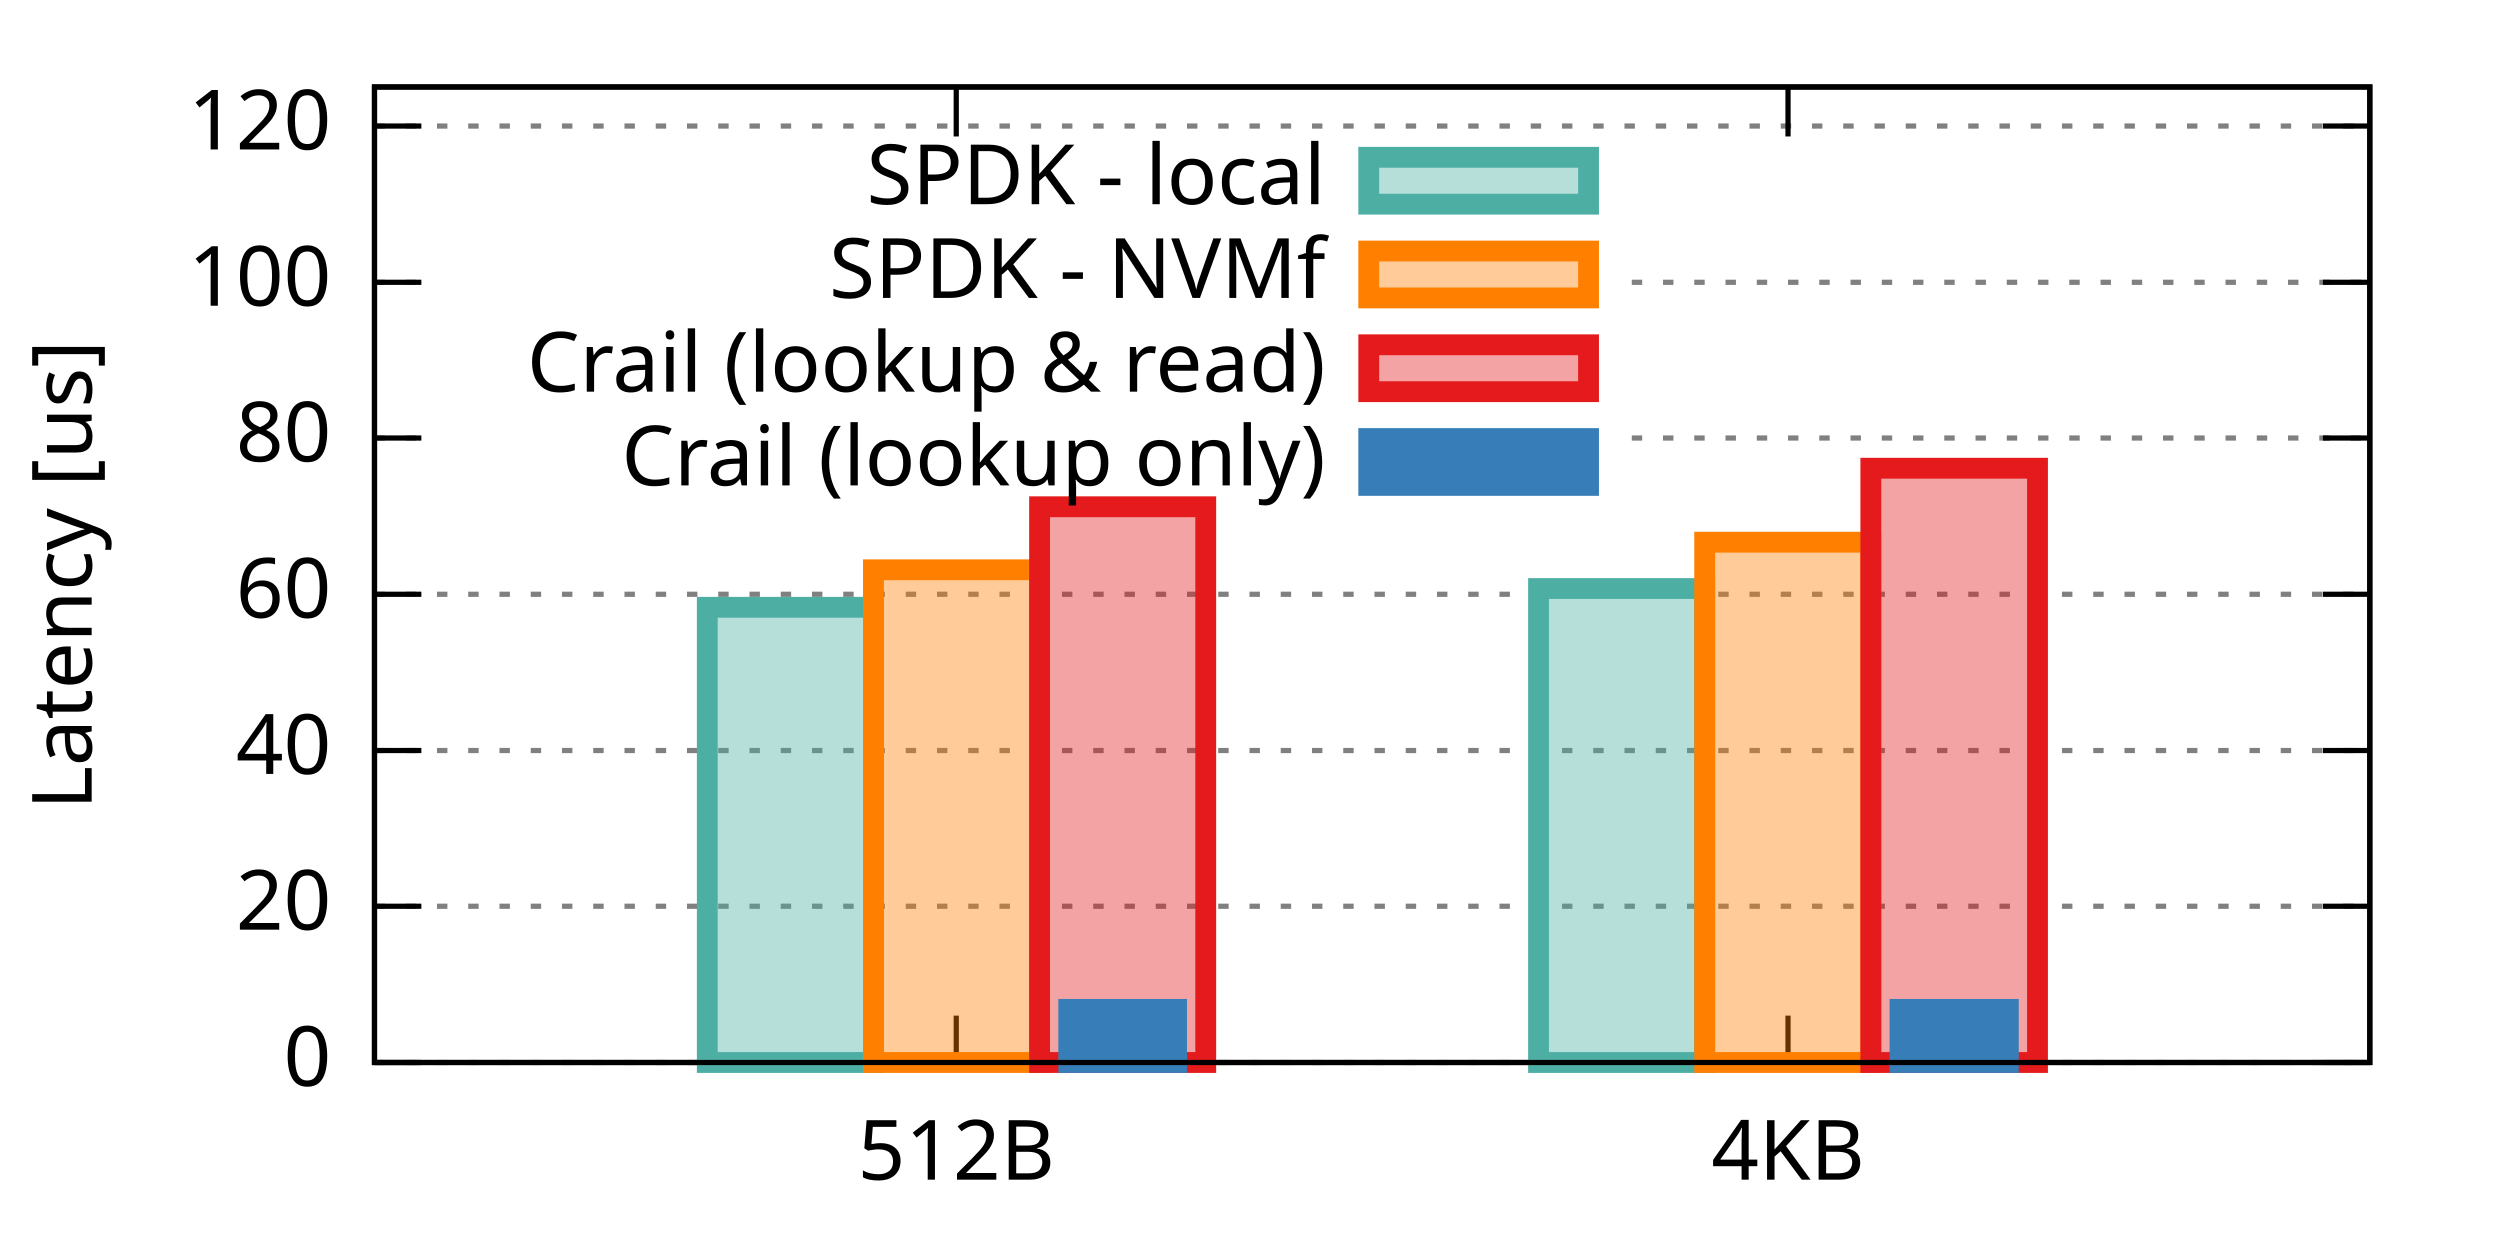
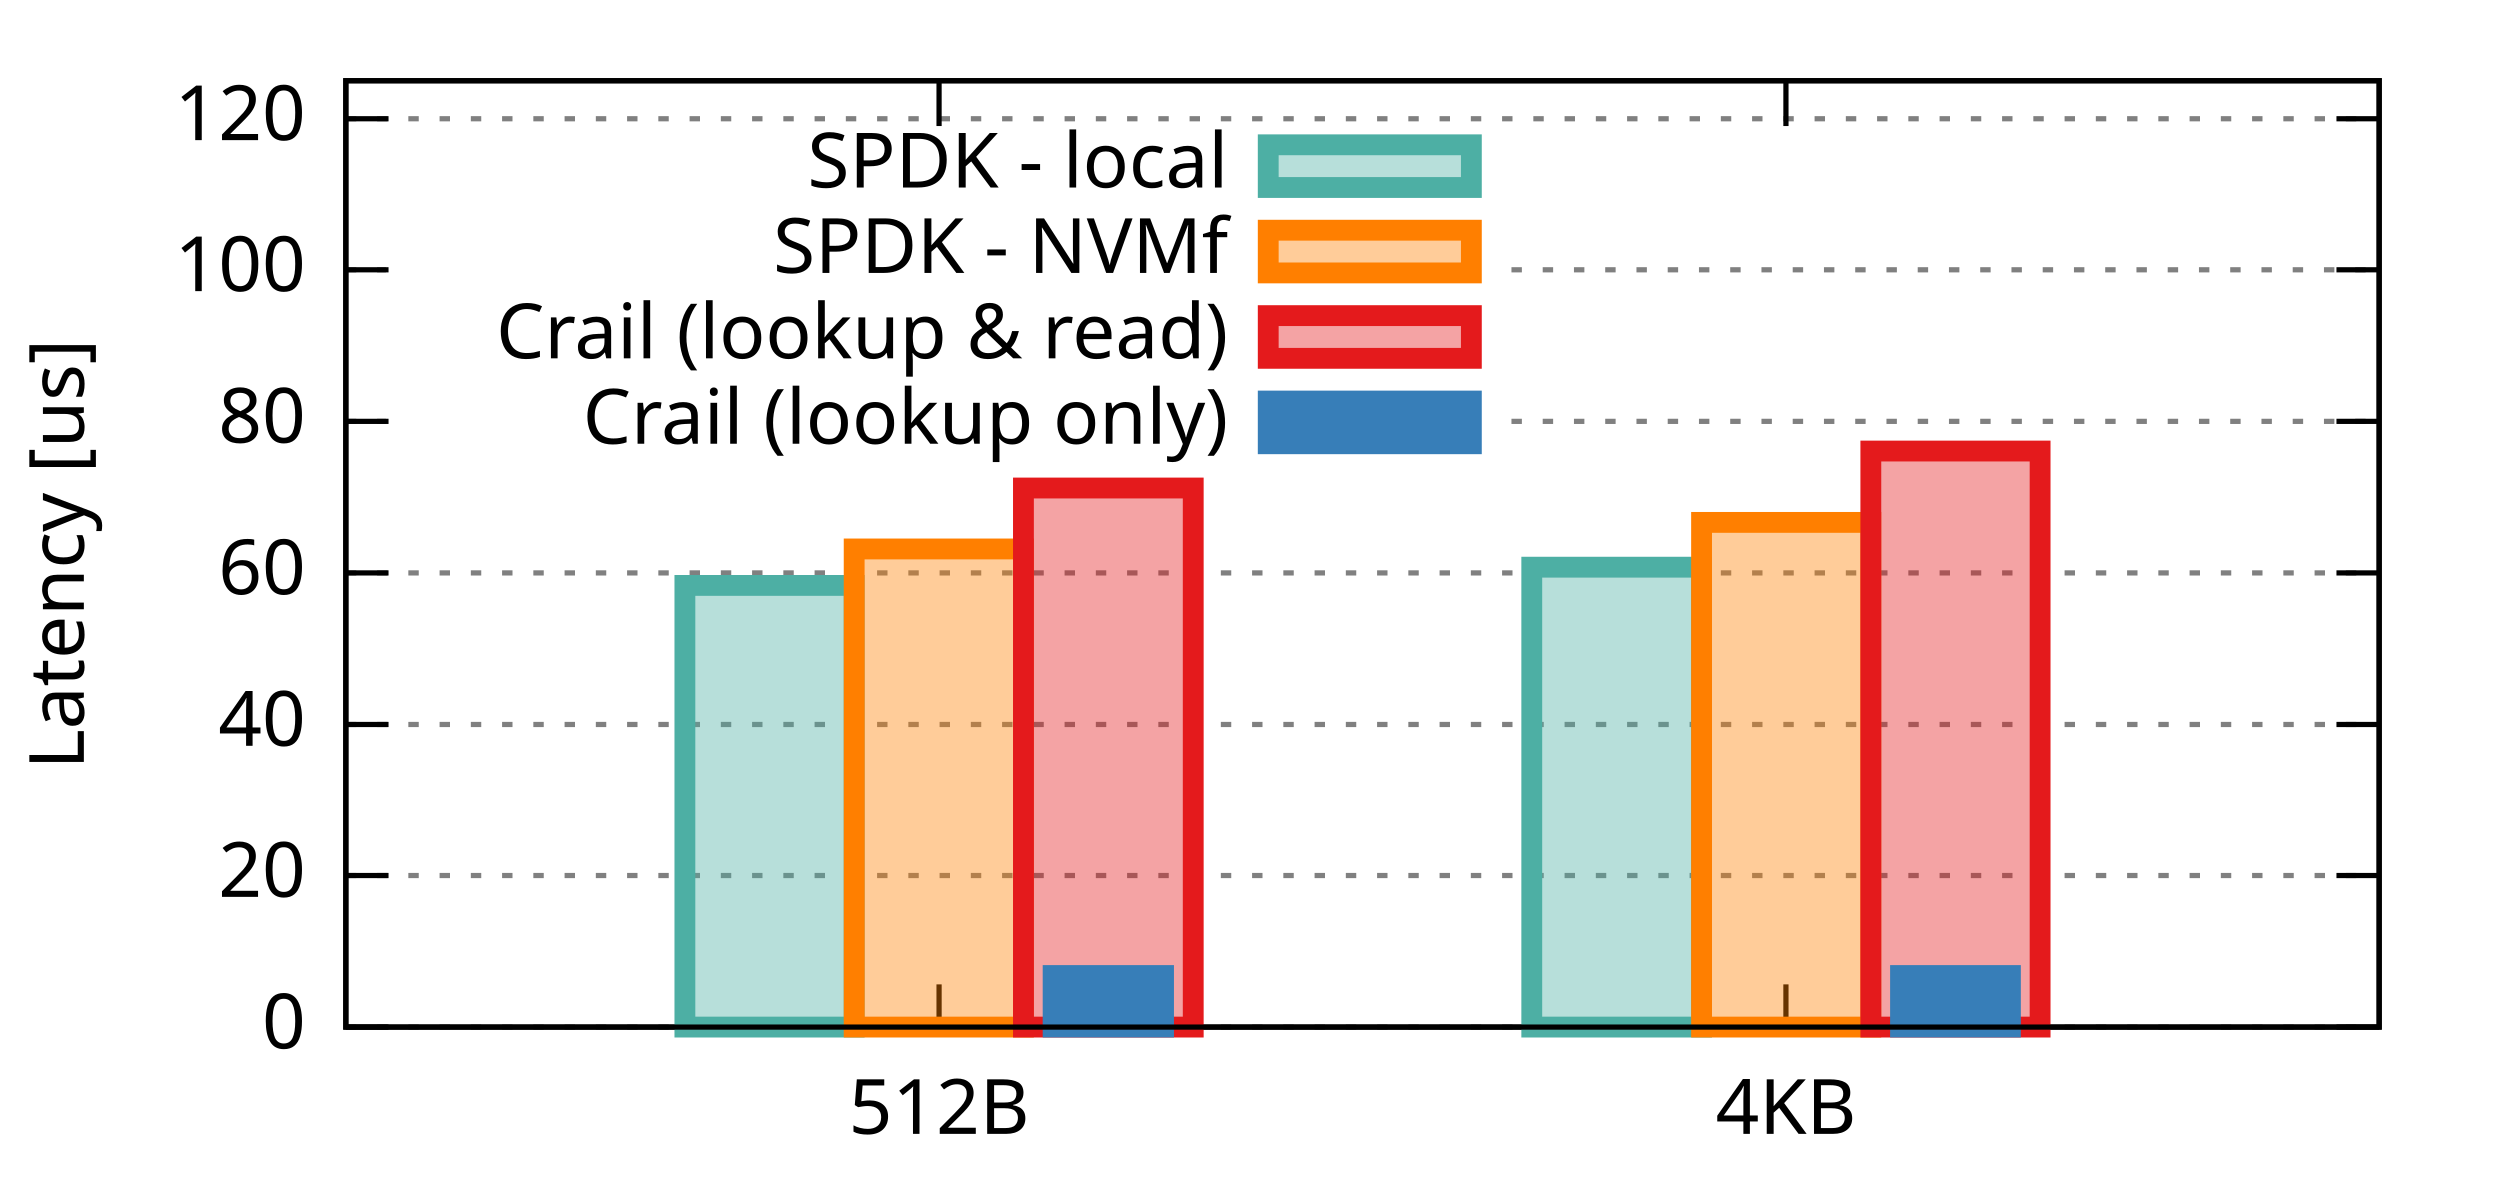
- <svg xmlns="http://www.w3.org/2000/svg" xmlns:xlink="http://www.w3.org/1999/xlink" width="480" height="240" viewBox="0 0 480 240">
+ <svg xmlns="http://www.w3.org/2000/svg" xmlns:xlink="http://www.w3.org/1999/xlink" width="480" height="230" viewBox="0 0 480 230">
  <g id="gnuplot_canvas">
-     <rect x="0" y="0" width="480" height="240" fill="none" />
+     <rect x="0" y="0" width="480" height="230" fill="none" />
    <defs>
      <circle id="gpDot" r="0.5" stroke-width="0.5" />
-       <path id="gpPt0" stroke-width="0.222" stroke="currentColor" d="M-1,0 h2 M0,-1 v2" />
-       <path id="gpPt1" stroke-width="0.222" stroke="currentColor" d="M-1,-1 L1,1 M1,-1 L-1,1" />
-       <path id="gpPt2" stroke-width="0.222" stroke="currentColor" d="M-1,0 L1,0 M0,-1 L0,1 M-1,-1 L1,1 M-1,1 L1,-1" />
-       <rect id="gpPt3" stroke-width="0.222" stroke="currentColor" x="-1" y="-1" width="2" height="2" />
-       <rect id="gpPt4" stroke-width="0.222" stroke="currentColor" fill="currentColor" x="-1" y="-1" width="2" height="2" />
-       <circle id="gpPt5" stroke-width="0.222" stroke="currentColor" cx="0" cy="0" r="1" />
+       <path id="gpPt0" stroke-width="0.244" stroke="currentColor" d="M-1,0 h2 M0,-1 v2" />
+       <path id="gpPt1" stroke-width="0.244" stroke="currentColor" d="M-1,-1 L1,1 M1,-1 L-1,1" />
+       <path id="gpPt2" stroke-width="0.244" stroke="currentColor" d="M-1,0 L1,0 M0,-1 L0,1 M-1,-1 L1,1 M-1,1 L1,-1" />
+       <rect id="gpPt3" stroke-width="0.244" stroke="currentColor" x="-1" y="-1" width="2" height="2" />
+       <rect id="gpPt4" stroke-width="0.244" stroke="currentColor" fill="currentColor" x="-1" y="-1" width="2" height="2" />
+       <circle id="gpPt5" stroke-width="0.244" stroke="currentColor" cx="0" cy="0" r="1" />
      <use xlink:href="#gpPt5" id="gpPt6" fill="currentColor" stroke="none" />
-       <path id="gpPt7" stroke-width="0.222" stroke="currentColor" d="M0,-1.33 L-1.33,0.67 L1.33,0.67 z" />
+       <path id="gpPt7" stroke-width="0.244" stroke="currentColor" d="M0,-1.33 L-1.33,0.67 L1.33,0.67 z" />
      <use xlink:href="#gpPt7" id="gpPt8" fill="currentColor" stroke="none" />
      <use xlink:href="#gpPt7" id="gpPt9" stroke="currentColor" transform="rotate(180)" />
      <use xlink:href="#gpPt9" id="gpPt10" fill="currentColor" stroke="none" />
      <use xlink:href="#gpPt3" id="gpPt11" stroke="currentColor" transform="rotate(45)" />
      <use xlink:href="#gpPt11" id="gpPt12" fill="currentColor" stroke="none" />
    </defs>
    <g style="fill:none; color:white; stroke:currentColor; stroke-width:1.00; stroke-linecap:butt; stroke-linejoin:miter">
</g>
    <g style="fill:none; color:black; stroke:currentColor; stroke-width:1.00; stroke-linecap:butt; stroke-linejoin:miter">
</g>
    <g style="fill:none; color:gray; stroke:currentColor; stroke-width:1.00; stroke-linecap:butt; stroke-linejoin:miter">
-       <path stroke="gray" stroke-dasharray=" 2,4" class="gridline" d="M71.9,204.0 L455.0,204.0  h0.01" />
+       <path stroke="gray" stroke-dasharray=" 2,4" class="gridline" d="M66.4,197.2 L456.8,197.2  h0.01" />
    </g>
    <g style="fill:none; color:black; stroke:currentColor; stroke-width:1.00; stroke-linecap:butt; stroke-linejoin:miter">
-       <path stroke="black" d="M71.9,204.0 L80.9,204.0 M455.0,204.0 L446.0,204.0  h0.01" />
-       <g transform="translate(63.6,208.5)" style="stroke:none; fill:black; font-family:Times-Roman; font-size:12.00pt; text-anchor:end">
+       <path stroke="black" d="M66.4,197.2 L74.6,197.2 M456.8,197.2 L448.6,197.2  h0.01" />
+       <g transform="translate(58.7,201.3)" style="stroke:none; fill:black; font-family:Times-Roman; font-size:11.00pt; text-anchor:end">
        <text> 0</text>
      </g>
    </g>
    <g style="fill:none; color:gray; stroke:currentColor; stroke-width:1.00; stroke-linecap:butt; stroke-linejoin:miter">
-       <path stroke="gray" stroke-dasharray=" 2,4" class="gridline" d="M71.9,174.0 L455.0,174.0  h0.01" />
+       <path stroke="gray" stroke-dasharray=" 2,4" class="gridline" d="M66.4,168.1 L456.8,168.1  h0.01" />
    </g>
    <g style="fill:none; color:black; stroke:currentColor; stroke-width:1.00; stroke-linecap:butt; stroke-linejoin:miter">
-       <path stroke="black" d="M71.9,174.0 L80.9,174.0 M455.0,174.0 L446.0,174.0  h0.01" />
-       <g transform="translate(63.6,178.5)" style="stroke:none; fill:black; font-family:Times-Roman; font-size:12.00pt; text-anchor:end">
+       <path stroke="black" d="M66.4,168.1 L74.6,168.1 M456.8,168.1 L448.6,168.1  h0.01" />
+       <g transform="translate(58.7,172.2)" style="stroke:none; fill:black; font-family:Times-Roman; font-size:11.00pt; text-anchor:end">
        <text> 20</text>
      </g>
    </g>
    <g style="fill:none; color:gray; stroke:currentColor; stroke-width:1.00; stroke-linecap:butt; stroke-linejoin:miter">
-       <path stroke="gray" stroke-dasharray=" 2,4" class="gridline" d="M71.9,144.1 L455.0,144.1  h0.01" />
+       <path stroke="gray" stroke-dasharray=" 2,4" class="gridline" d="M66.4,139.1 L456.8,139.1  h0.01" />
    </g>
    <g style="fill:none; color:black; stroke:currentColor; stroke-width:1.00; stroke-linecap:butt; stroke-linejoin:miter">
-       <path stroke="black" d="M71.9,144.1 L80.9,144.1 M455.0,144.1 L446.0,144.1  h0.01" />
-       <g transform="translate(63.6,148.6)" style="stroke:none; fill:black; font-family:Times-Roman; font-size:12.00pt; text-anchor:end">
+       <path stroke="black" d="M66.4,139.1 L74.6,139.1 M456.8,139.1 L448.6,139.1  h0.01" />
+       <g transform="translate(58.7,143.2)" style="stroke:none; fill:black; font-family:Times-Roman; font-size:11.00pt; text-anchor:end">
        <text> 40</text>
      </g>
    </g>
    <g style="fill:none; color:gray; stroke:currentColor; stroke-width:1.00; stroke-linecap:butt; stroke-linejoin:miter">
-       <path stroke="gray" stroke-dasharray=" 2,4" class="gridline" d="M71.9,114.1 L455.0,114.1  h0.01" />
+       <path stroke="gray" stroke-dasharray=" 2,4" class="gridline" d="M66.4,110.0 L456.8,110.0  h0.01" />
    </g>
    <g style="fill:none; color:black; stroke:currentColor; stroke-width:1.00; stroke-linecap:butt; stroke-linejoin:miter">
-       <path stroke="black" d="M71.9,114.1 L80.9,114.1 M455.0,114.1 L446.0,114.1  h0.01" />
-       <g transform="translate(63.6,118.6)" style="stroke:none; fill:black; font-family:Times-Roman; font-size:12.00pt; text-anchor:end">
+       <path stroke="black" d="M66.4,110.0 L74.6,110.0 M456.8,110.0 L448.6,110.0  h0.01" />
+       <g transform="translate(58.7,114.1)" style="stroke:none; fill:black; font-family:Times-Roman; font-size:11.00pt; text-anchor:end">
        <text> 60</text>
      </g>
    </g>
    <g style="fill:none; color:gray; stroke:currentColor; stroke-width:1.00; stroke-linecap:butt; stroke-linejoin:miter">
-       <path stroke="gray" stroke-dasharray=" 2,4" class="gridline" d="M71.9,84.1 L80.2,84.1 M313.3,84.1 L455.0,84.1  h0.01" />
+       <path stroke="gray" stroke-dasharray=" 2,4" class="gridline" d="M66.4,80.9 L74.1,80.9 M290.2,80.9 L456.8,80.9  h0.01" />
    </g>
    <g style="fill:none; color:black; stroke:currentColor; stroke-width:1.00; stroke-linecap:butt; stroke-linejoin:miter">
-       <path stroke="black" d="M71.9,84.1 L80.9,84.1 M455.0,84.1 L446.0,84.1  h0.01" />
-       <g transform="translate(63.6,88.6)" style="stroke:none; fill:black; font-family:Times-Roman; font-size:12.00pt; text-anchor:end">
+       <path stroke="black" d="M66.4,80.9 L74.6,80.9 M456.8,80.9 L448.6,80.9  h0.01" />
+       <g transform="translate(58.7,85.0)" style="stroke:none; fill:black; font-family:Times-Roman; font-size:11.00pt; text-anchor:end">
        <text> 80</text>
      </g>
    </g>
    <g style="fill:none; color:gray; stroke:currentColor; stroke-width:1.00; stroke-linecap:butt; stroke-linejoin:miter">
-       <path stroke="gray" stroke-dasharray=" 2,4" class="gridline" d="M71.9,54.2 L80.2,54.2 M313.3,54.2 L455.0,54.2  h0.01" />
+       <path stroke="gray" stroke-dasharray=" 2,4" class="gridline" d="M66.4,51.8 L74.1,51.8 M290.2,51.8 L456.8,51.8  h0.01" />
    </g>
    <g style="fill:none; color:black; stroke:currentColor; stroke-width:1.00; stroke-linecap:butt; stroke-linejoin:miter">
-       <path stroke="black" d="M71.9,54.2 L80.9,54.2 M455.0,54.2 L446.0,54.2  h0.01" />
-       <g transform="translate(63.6,58.7)" style="stroke:none; fill:black; font-family:Times-Roman; font-size:12.00pt; text-anchor:end">
+       <path stroke="black" d="M66.4,51.8 L74.6,51.8 M456.8,51.8 L448.6,51.8  h0.01" />
+       <g transform="translate(58.7,55.9)" style="stroke:none; fill:black; font-family:Times-Roman; font-size:11.00pt; text-anchor:end">
        <text> 100</text>
      </g>
    </g>
    <g style="fill:none; color:gray; stroke:currentColor; stroke-width:1.00; stroke-linecap:butt; stroke-linejoin:miter">
-       <path stroke="gray" stroke-dasharray=" 2,4" class="gridline" d="M71.9,24.2 L455.0,24.2  h0.01" />
+       <path stroke="gray" stroke-dasharray=" 2,4" class="gridline" d="M66.4,22.8 L456.8,22.8  h0.01" />
    </g>
    <g style="fill:none; color:black; stroke:currentColor; stroke-width:1.00; stroke-linecap:butt; stroke-linejoin:miter">
-       <path stroke="black" d="M71.9,24.2 L80.9,24.2 M455.0,24.2 L446.0,24.2  h0.01" />
-       <g transform="translate(63.6,28.7)" style="stroke:none; fill:black; font-family:Times-Roman; font-size:12.00pt; text-anchor:end">
+       <path stroke="black" d="M66.4,22.8 L74.6,22.8 M456.8,22.8 L448.6,22.8  h0.01" />
+       <g transform="translate(58.7,26.9)" style="stroke:none; fill:black; font-family:Times-Roman; font-size:11.00pt; text-anchor:end">
        <text> 120</text>
      </g>
-       <path stroke="black" d="M183.6,204.0 L183.6,195.0 M183.6,16.7 L183.6,25.7  h0.01" />
-       <g transform="translate(183.6,226.5)" style="stroke:none; fill:black; font-family:Times-Roman; font-size:12.00pt; text-anchor:middle">
+       <path stroke="black" d="M180.3,197.2 L180.3,189.0 M180.3,15.5 L180.3,23.7  h0.01" />
+       <g transform="translate(180.3,217.7)" style="stroke:none; fill:black; font-family:Times-Roman; font-size:11.00pt; text-anchor:middle">
        <text>512B</text>
      </g>
-       <path stroke="black" d="M343.3,204.0 L343.3,195.0 M343.3,16.7 L343.3,25.7  h0.01" />
-       <g transform="translate(343.3,226.5)" style="stroke:none; fill:black; font-family:Times-Roman; font-size:12.00pt; text-anchor:middle">
+       <path stroke="black" d="M342.9,197.2 L342.9,189.0 M342.9,15.5 L342.9,23.7  h0.01" />
+       <g transform="translate(342.9,217.7)" style="stroke:none; fill:black; font-family:Times-Roman; font-size:11.00pt; text-anchor:middle">
        <text>4KB</text>
      </g>
-       <path stroke="black" d="M71.9,16.7 L71.9,204.0 L455.0,204.0 L455.0,16.7 L71.9,16.7 Z  h0.01" />
-       <g transform="translate(17.6,110.4) rotate(270)" style="stroke:none; fill:black; font-family:Times-Roman; font-size:12.00pt; text-anchor:middle">
+       <path stroke="black" d="M66.4,15.5 L66.4,197.2 L456.8,197.2 L456.8,15.5 L66.4,15.5 Z  h0.01" />
+       <g transform="translate(16.1,106.4) rotate(270)" style="stroke:none; fill:black; font-family:Times-Roman; font-size:11.00pt; text-anchor:middle">
        <text>Latency [us]</text>
      </g>
    </g>
    <g id="gnuplot_plot_1">
      <g style="fill:none; color:white; stroke:black; stroke-width:4.00; stroke-linecap:butt; stroke-linejoin:miter">
</g>
      <g style="fill:none; color:red; stroke:currentColor; stroke-width:4.00; stroke-linecap:butt; stroke-linejoin:miter">
-         <g transform="translate(254.5,39.2)" style="stroke:none; fill:black; font-family:Times-Roman; font-size:12.00pt; text-anchor:end">
+         <g transform="translate(235.8,36.0)" style="stroke:none; fill:black; font-family:Times-Roman; font-size:11.00pt; text-anchor:end">
          <text>SPDK - local</text>
        </g>
        <g style="stroke:none; shape-rendering:crispEdges">
-           <polygon fill="rgb( 77, 175, 164)" fill-opacity="0.4" points="262.8,39.2 305.0,39.2 305.0,30.2 262.8,30.2 " />
+           <polygon fill="rgb( 77, 175, 164)" fill-opacity="0.4" points="243.5,36.0 282.5,36.0 282.5,27.8 243.5,27.8 " />
        </g>
-         <path stroke="rgb( 77, 175, 164)" d="M262.8,39.2 L305.0,39.2 L305.0,30.2 L262.8,30.2 L262.8,39.2 Z  h0.01" />
+         <path stroke="rgb( 77, 175, 164)" d="M243.5,36.0 L282.5,36.0 L282.5,27.8 L243.5,27.8 L243.5,36.0 Z  h0.01" />
        <g style="stroke:none; shape-rendering:crispEdges">
-           <polygon fill="rgb( 77, 175, 164)" fill-opacity="0.4" points="135.8,204.0 167.8,204.0 167.8,116.5 135.8,116.5 " />
+           <polygon fill="rgb( 77, 175, 164)" fill-opacity="0.4" points="131.5,197.2 164.1,197.2 164.1,112.3 131.5,112.3 " />
        </g>
-         <path stroke="rgb( 77, 175, 164)" d="M135.8,204.0 L135.8,116.6 L167.7,116.6 L167.7,204.0 L135.8,204.0 Z  h0.01" />
+         <path stroke="rgb( 77, 175, 164)" d="M131.5,197.2 L131.5,112.4 L164.0,112.4 L164.0,197.2 L131.5,197.2 Z  h0.01" />
        <g style="stroke:none; shape-rendering:crispEdges">
-           <polygon fill="rgb( 77, 175, 164)" fill-opacity="0.4" points="295.4,204.0 327.4,204.0 327.4,112.9 295.4,112.9 " />
+           <polygon fill="rgb( 77, 175, 164)" fill-opacity="0.4" points="294.1,197.2 326.8,197.2 326.8,108.8 294.1,108.8 " />
        </g>
-         <path stroke="rgb( 77, 175, 164)" d="M295.4,204.0 L295.4,113.0 L327.3,113.0 L327.3,204.0 L295.4,204.0 Z  h0.01" />
+         <path stroke="rgb( 77, 175, 164)" d="M294.1,197.2 L294.1,108.9 L326.7,108.9 L326.7,197.2 L294.1,197.2 Z  h0.01" />
      </g>
    </g>
    <g id="gnuplot_plot_2">
      <g style="fill:none; color:green; stroke:currentColor; stroke-width:4.00; stroke-linecap:butt; stroke-linejoin:miter">
-         <g transform="translate(254.5,57.2)" style="stroke:none; fill:black; font-family:Times-Roman; font-size:12.00pt; text-anchor:end">
+         <g transform="translate(235.8,52.4)" style="stroke:none; fill:black; font-family:Times-Roman; font-size:11.00pt; text-anchor:end">
          <text>SPDK - NVMf</text>
        </g>
        <g style="stroke:none; shape-rendering:crispEdges">
-           <polygon fill="rgb(255, 127,   0)" fill-opacity="0.4" points="262.8,57.2 305.0,57.2 305.0,48.2 262.8,48.2 " />
+           <polygon fill="rgb(255, 127,   0)" fill-opacity="0.4" points="243.5,52.4 282.5,52.4 282.5,44.2 243.5,44.2 " />
        </g>
-         <path stroke="rgb(255, 127,   0)" d="M262.8,57.2 L305.0,57.2 L305.0,48.2 L262.8,48.2 L262.8,57.2 Z  h0.01" />
+         <path stroke="rgb(255, 127,   0)" d="M243.5,52.4 L282.5,52.4 L282.5,44.2 L243.5,44.2 L243.5,52.4 Z  h0.01" />
        <g style="stroke:none; shape-rendering:crispEdges">
-           <polygon fill="rgb(255, 127,   0)" fill-opacity="0.4" points="167.7,204.0 199.7,204.0 199.7,109.3 167.7,109.3 " />
+           <polygon fill="rgb(255, 127,   0)" fill-opacity="0.4" points="164.0,197.2 196.6,197.2 196.6,105.3 164.0,105.3 " />
        </g>
-         <path stroke="rgb(255, 127,   0)" d="M167.7,204.0 L167.7,109.4 L199.6,109.4 L199.6,204.0 L167.7,204.0 Z  h0.01" />
+         <path stroke="rgb(255, 127,   0)" d="M164.0,197.2 L164.0,105.4 L196.5,105.4 L196.5,197.2 L164.0,197.2 Z  h0.01" />
        <g style="stroke:none; shape-rendering:crispEdges">
-           <polygon fill="rgb(255, 127,   0)" fill-opacity="0.4" points="327.3,204.0 359.3,204.0 359.3,104.0 327.3,104.0 " />
+           <polygon fill="rgb(255, 127,   0)" fill-opacity="0.4" points="326.7,197.2 359.3,197.2 359.3,100.2 326.7,100.2 " />
        </g>
-         <path stroke="rgb(255, 127,   0)" d="M327.3,204.0 L327.3,104.1 L359.2,104.1 L359.2,204.0 L327.3,204.0 Z  h0.01" />
+         <path stroke="rgb(255, 127,   0)" d="M326.7,197.2 L326.7,100.3 L359.2,100.3 L359.2,197.2 L326.7,197.2 Z  h0.01" />
      </g>
    </g>
    <g id="gnuplot_plot_3">
      <g style="fill:none; color:blue; stroke:currentColor; stroke-width:4.00; stroke-linecap:butt; stroke-linejoin:miter">
-         <g transform="translate(254.5,75.2)" style="stroke:none; fill:black; font-family:Times-Roman; font-size:12.00pt; text-anchor:end">
+         <g transform="translate(235.8,68.8)" style="stroke:none; fill:black; font-family:Times-Roman; font-size:11.00pt; text-anchor:end">
          <text>Crail (lookup &amp; read)</text>
        </g>
        <g style="stroke:none; shape-rendering:crispEdges">
-           <polygon fill="rgb(228,  26,  28)" fill-opacity="0.4" points="262.8,75.2 305.0,75.2 305.0,66.2 262.8,66.2 " />
+           <polygon fill="rgb(228,  26,  28)" fill-opacity="0.4" points="243.5,68.8 282.5,68.8 282.5,60.6 243.5,60.6 " />
        </g>
-         <path stroke="rgb(228,  26,  28)" d="M262.8,75.2 L305.0,75.2 L305.0,66.2 L262.8,66.2 L262.8,75.2 Z  h0.01" />
+         <path stroke="rgb(228,  26,  28)" d="M243.5,68.8 L282.5,68.8 L282.5,60.6 L243.5,60.6 L243.5,68.8 Z  h0.01" />
        <g style="stroke:none; shape-rendering:crispEdges">
-           <polygon fill="rgb(228,  26,  28)" fill-opacity="0.4" points="199.6,204.0 231.6,204.0 231.6,97.2 199.6,97.2 " />
+           <polygon fill="rgb(228,  26,  28)" fill-opacity="0.4" points="196.5,197.2 229.2,197.2 229.2,93.6 196.5,93.6 " />
        </g>
-         <path stroke="rgb(228,  26,  28)" d="M199.6,204.0 L199.6,97.3 L231.5,97.3 L231.5,204.0 L199.6,204.0 Z  h0.01" />
+         <path stroke="rgb(228,  26,  28)" d="M196.5,197.2 L196.5,93.7 L229.1,93.7 L229.1,197.2 L196.5,197.2 Z  h0.01" />
        <g style="stroke:none; shape-rendering:crispEdges">
-           <polygon fill="rgb(228,  26,  28)" fill-opacity="0.4" points="359.2,204.0 391.3,204.0 391.3,89.8 359.2,89.8 " />
+           <polygon fill="rgb(228,  26,  28)" fill-opacity="0.4" points="359.2,197.2 391.8,197.2 391.8,86.5 359.2,86.5 " />
        </g>
-         <path stroke="rgb(228,  26,  28)" d="M359.2,204.0 L359.2,89.9 L391.2,89.9 L391.2,204.0 L359.2,204.0 Z  h0.01" />
+         <path stroke="rgb(228,  26,  28)" d="M359.2,197.2 L359.2,86.6 L391.7,86.6 L391.7,197.2 L359.2,197.2 Z  h0.01" />
      </g>
    </g>
    <g id="gnuplot_plot_4">
      <g style="fill:none; color:cyan; stroke:currentColor; stroke-width:4.00; stroke-linecap:butt; stroke-linejoin:miter">
-         <g transform="translate(254.5,93.2)" style="stroke:none; fill:black; font-family:Times-Roman; font-size:12.00pt; text-anchor:end">
+         <g transform="translate(235.8,85.2)" style="stroke:none; fill:black; font-family:Times-Roman; font-size:11.00pt; text-anchor:end">
          <text>Crail (lookup only)</text>
        </g>
        <g style="stroke:none; shape-rendering:crispEdges">
-           <polygon fill="rgb( 55, 126, 184)" points="262.8,93.2 305.0,93.2 305.0,84.2 262.8,84.2 " />
+           <polygon fill="rgb( 55, 126, 184)" points="243.5,85.2 282.5,85.2 282.5,77.0 243.5,77.0 " />
        </g>
-         <path stroke="rgb( 55, 126, 184)" d="M262.8,93.2 L305.0,93.2 L305.0,84.2 L262.8,84.2 L262.8,93.2 Z  h0.01" />
+         <path stroke="rgb( 55, 126, 184)" d="M243.5,85.2 L282.5,85.2 L282.5,77.0 L243.5,77.0 L243.5,85.2 Z  h0.01" />
        <g style="stroke:none; shape-rendering:crispEdges">
-           <polygon fill="rgb( 55, 126, 184)" points="205.2,204.0 226.0,204.0 226.0,193.7 205.2,193.7 " />
+           <polygon fill="rgb( 55, 126, 184)" points="202.2,197.2 223.5,197.2 223.5,187.2 202.2,187.2 " />
        </g>
-         <path stroke="rgb( 55, 126, 184)" d="M205.2,204.0 L205.2,193.8 L225.9,193.8 L225.9,204.0 L205.2,204.0 Z  h0.01" />
+         <path stroke="rgb( 55, 126, 184)" d="M202.2,197.2 L202.2,187.3 L223.4,187.3 L223.4,197.2 L202.2,197.2 Z  h0.01" />
        <g style="stroke:none; shape-rendering:crispEdges">
-           <polygon fill="rgb( 55, 126, 184)" points="364.8,204.0 385.7,204.0 385.7,193.7 364.8,193.7 " />
+           <polygon fill="rgb( 55, 126, 184)" points="364.9,197.2 386.1,197.2 386.1,187.2 364.9,187.2 " />
        </g>
-         <path stroke="rgb( 55, 126, 184)" d="M364.8,204.0 L364.8,193.8 L385.6,193.8 L385.6,204.0 L364.8,204.0 Z  h0.01" />
+         <path stroke="rgb( 55, 126, 184)" d="M364.9,197.2 L364.9,187.3 L386.0,187.3 L386.0,197.2 L364.9,197.2 Z  h0.01" />
      </g>
    </g>
    <g style="fill:none; color:white; stroke:rgb( 55, 126, 184); stroke-width:1.00; stroke-linecap:butt; stroke-linejoin:miter">
</g>
    <g style="fill:none; color:black; stroke:currentColor; stroke-width:1.00; stroke-linecap:butt; stroke-linejoin:miter">
-       <path stroke="black" d="M71.9,16.7 L71.9,204.0 L455.0,204.0 L455.0,16.7 L71.9,16.7 Z  h0.01" />
+       <path stroke="black" d="M66.4,15.5 L66.4,197.2 L456.8,197.2 L456.8,15.5 L66.4,15.5 Z  h0.01" />
    </g>
  </g>
</svg>
